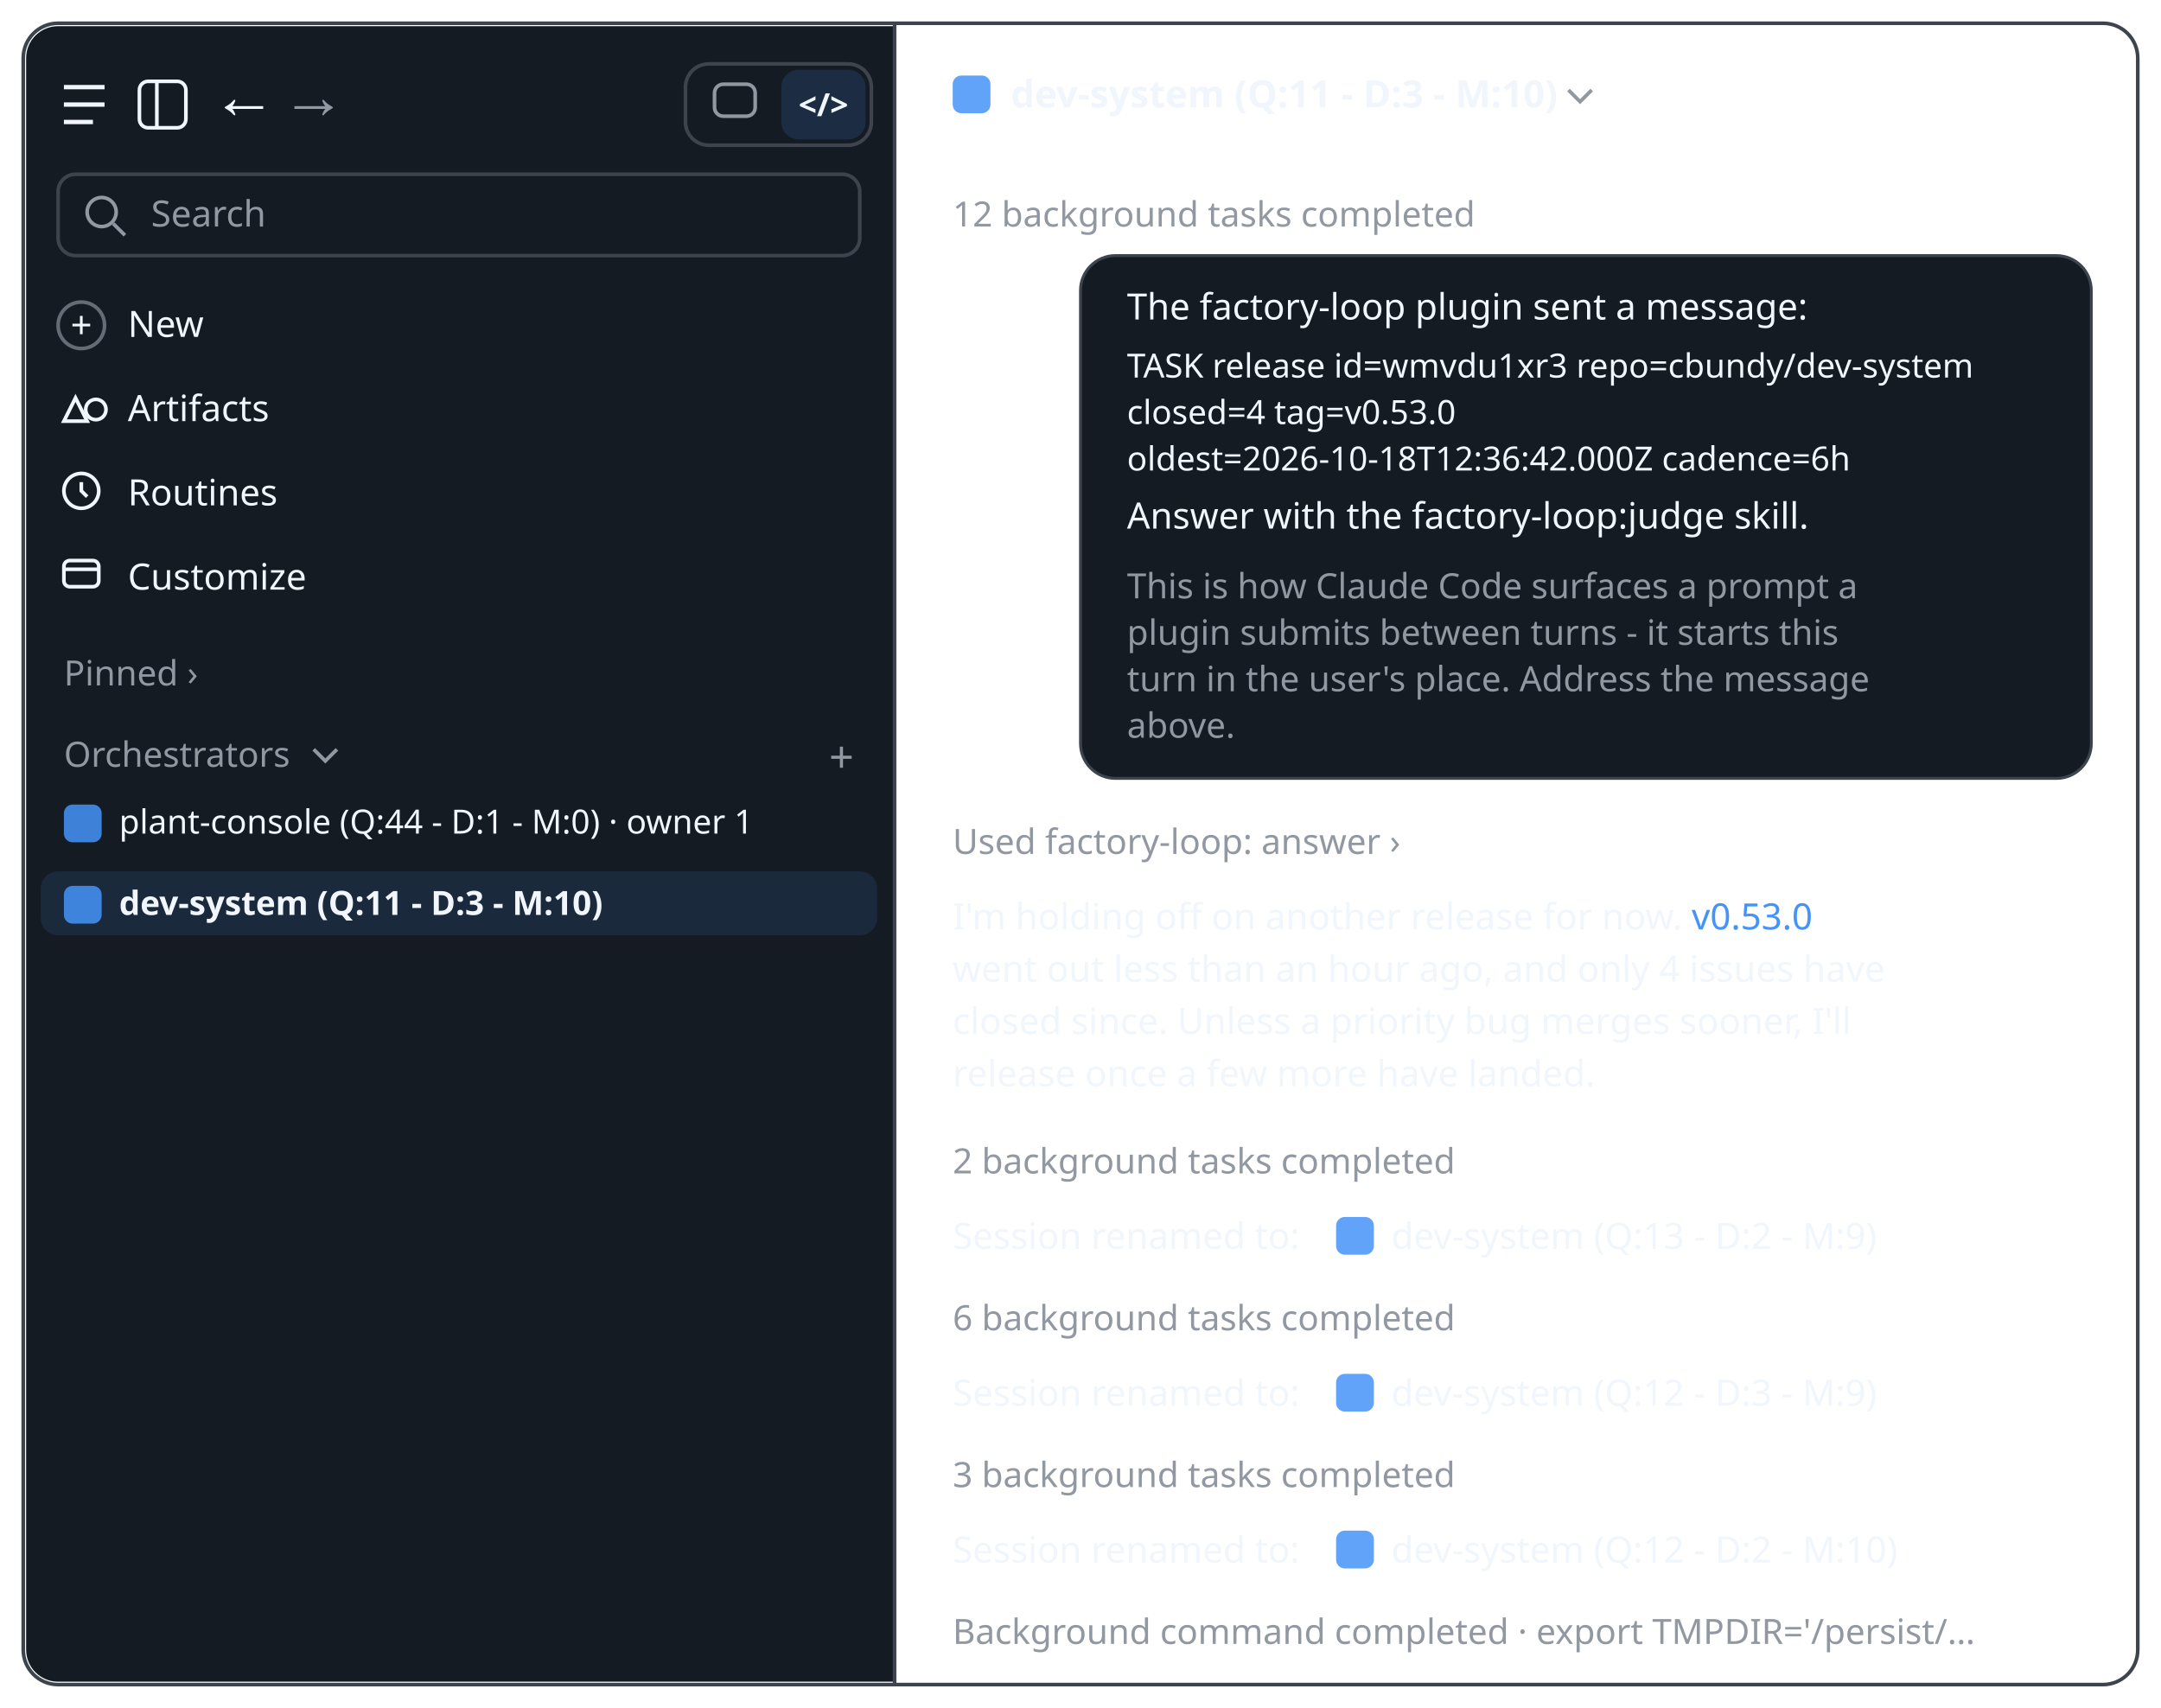
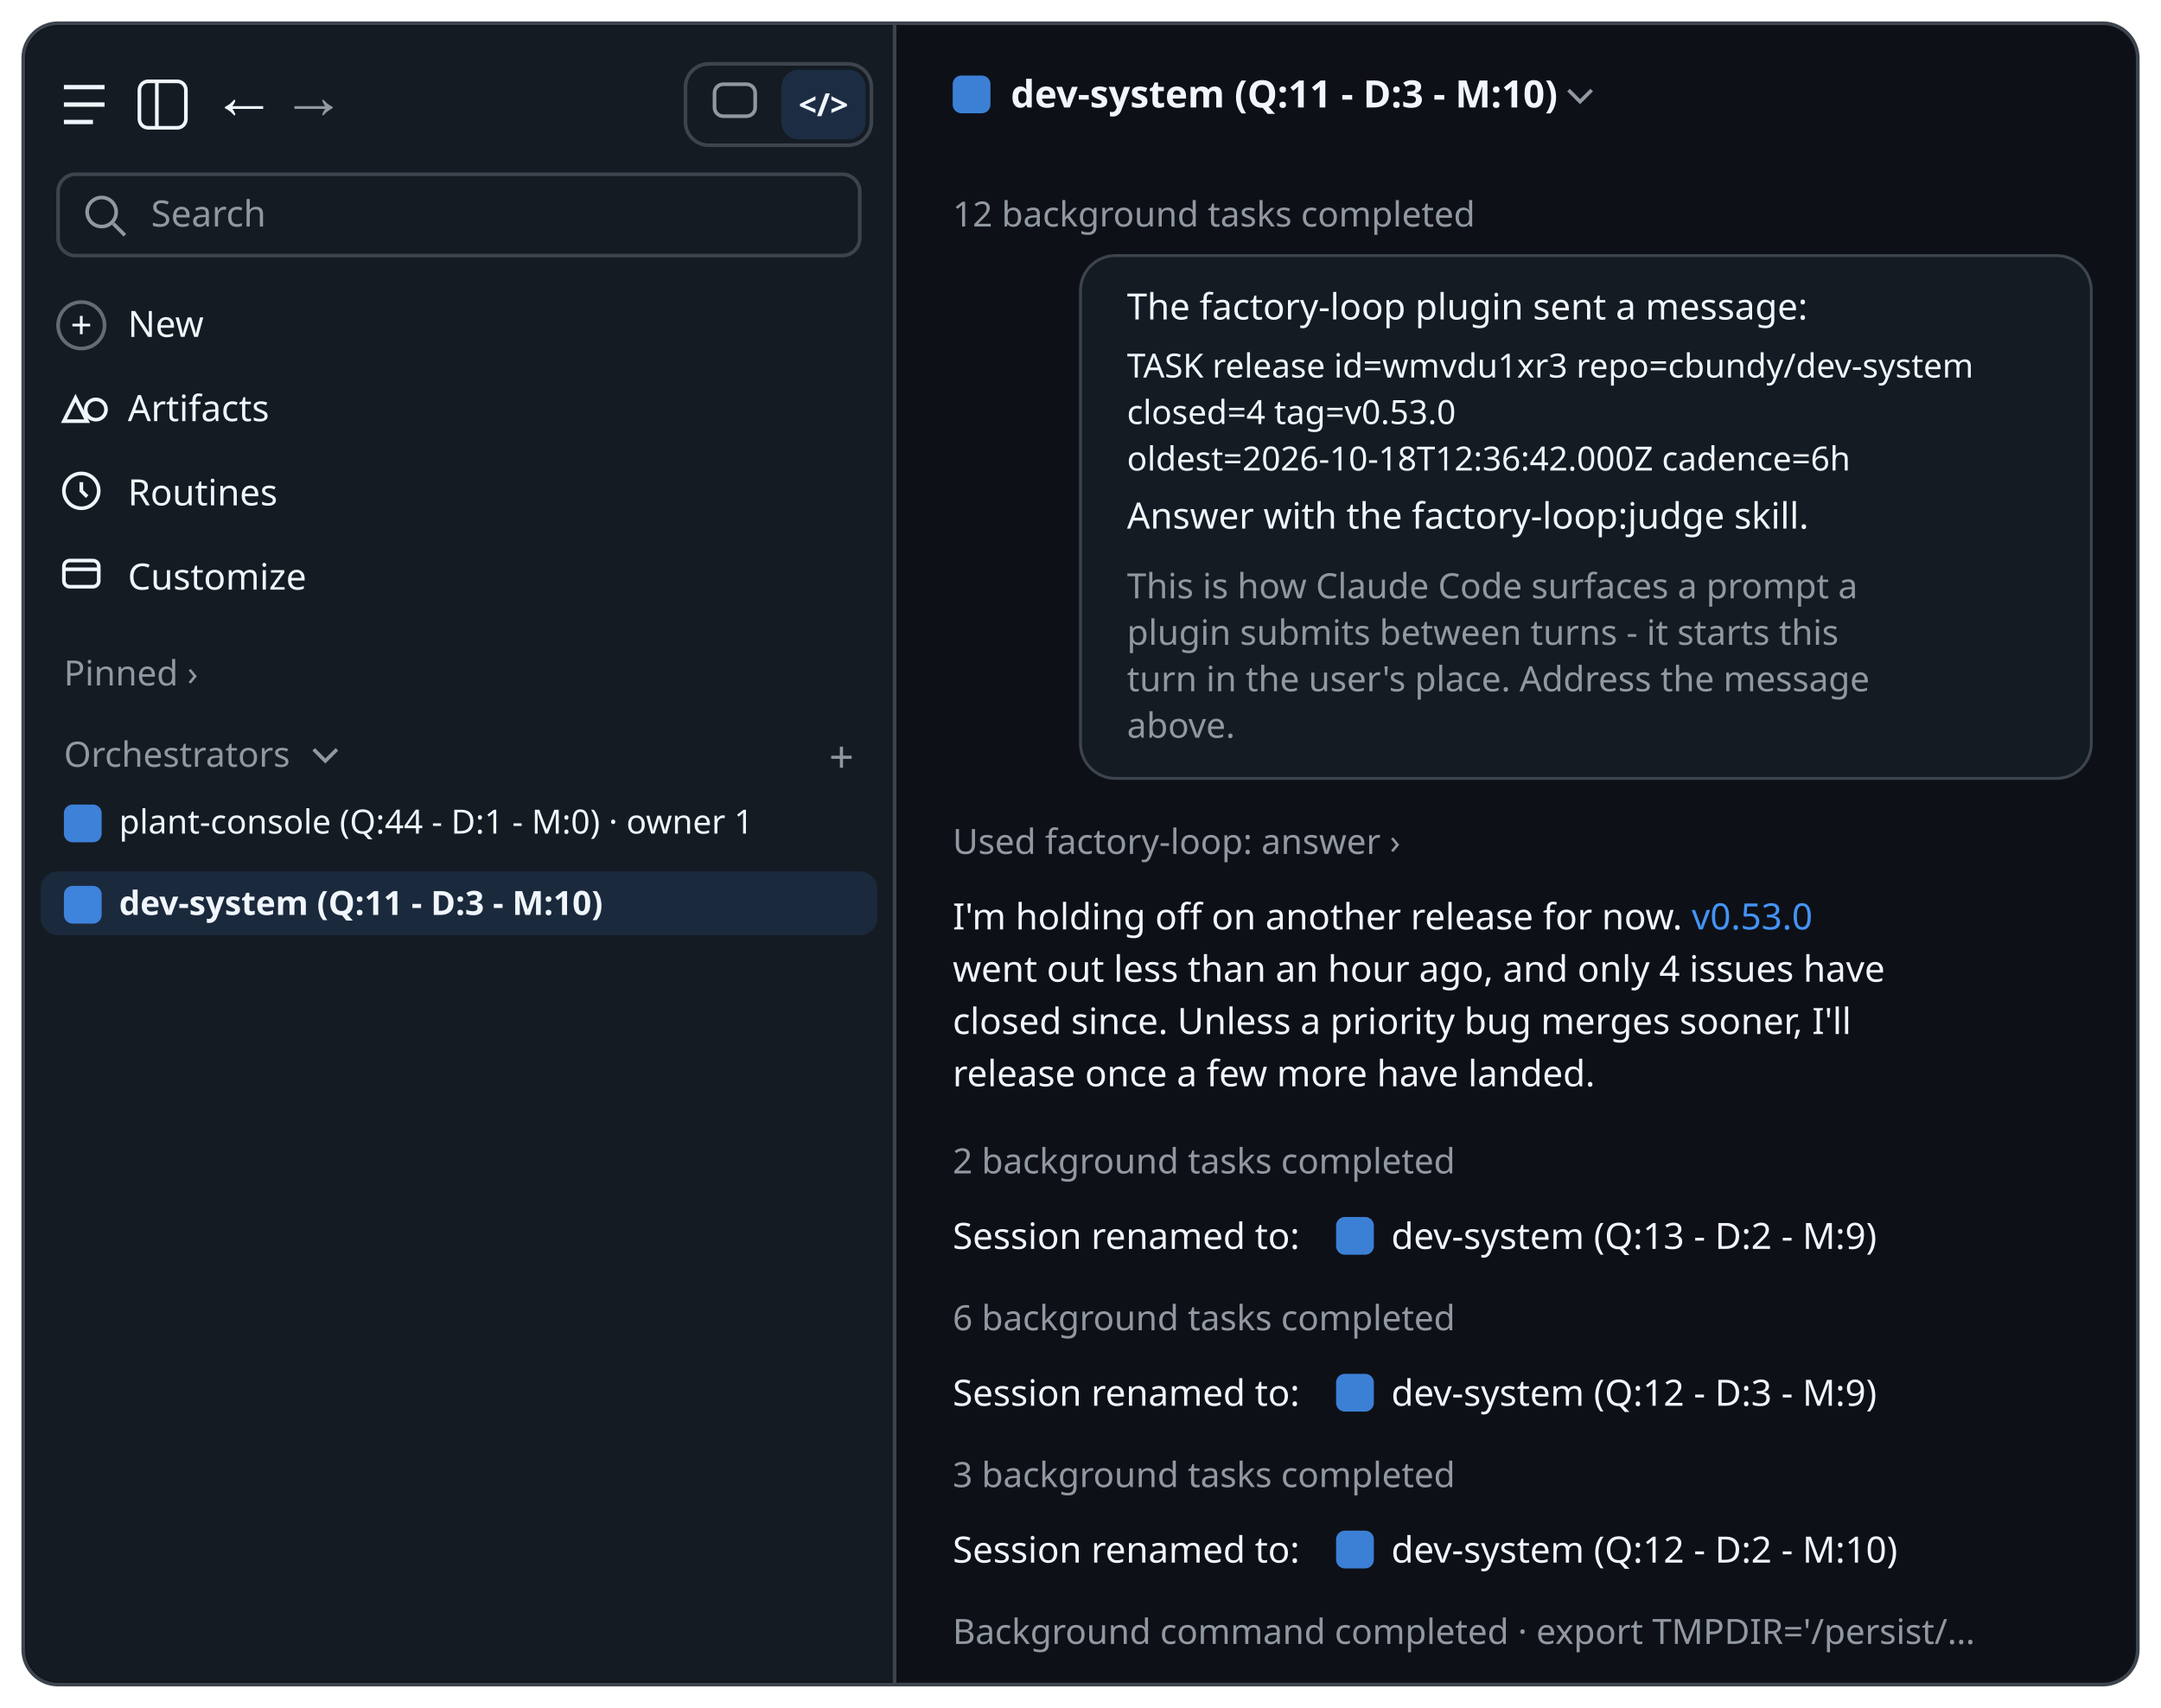
<svg xmlns="http://www.w3.org/2000/svg" viewBox="8 36 744 588" width="744" height="588" role="img" font-family="-apple-system, BlinkMacSystemFont, 'Segoe UI', 'Noto Sans', Helvetica, Arial, sans-serif" font-size="12.5">
+   <rect x="16" y="44" width="728" height="572" rx="12" fill="#0d1117" />
  <path d="M28 45H316V615H28A11 11 0 0 1 17 604V56A11 11 0 0 1 28 45Z" fill="#151b23" />
  <rect x="16" y="44" width="728" height="572" rx="12" fill="none" stroke="#3d444d" stroke-width="1.25" />
  <line x1="316" y1="44" x2="316" y2="616" stroke="#3d444d" stroke-width="1.25" />
  <path d="M30 66H44M30 72H44M30 78H40" fill="none" stroke="#f0f6fc" stroke-width="1.5" />
  <rect x="56" y="64" width="16" height="16" rx="3" fill="none" stroke="#f0f6fc" stroke-width="1.25" />
  <line x1="62" y1="64" x2="62" y2="80" stroke="#f0f6fc" stroke-width="1.25" />
  <text x="84" y="78" font-size="16" fill="#f0f6fc">←</text>
  <text x="108" y="78" font-size="16" fill="#9198a1">→</text>
  <rect x="244" y="58" width="64" height="28" rx="8" fill="none" stroke="#3d444d" stroke-width="1.25" />
  <rect x="277" y="60" width="29" height="24" rx="6" fill="#4493f8" fill-opacity="0.15" />
  <rect x="254" y="65" width="14" height="11" rx="3" fill="none" stroke="#9198a1" stroke-width="1.25" />
  <text x="291.5" y="76" font-size="11" font-weight="600" text-anchor="middle" fill="#f0f6fc">&lt;/&gt;</text>
  <rect x="28" y="96" width="276" height="28" rx="6" fill="none" stroke="#3d444d" stroke-width="1.25" />
  <circle cx="43" cy="109" r="5" fill="none" stroke="#9198a1" stroke-width="1.25" />
  <line x1="47" y1="113" x2="51" y2="117" stroke="#9198a1" stroke-width="1.25" />
  <text x="60" y="114" fill="#9198a1">Search</text>
  <circle cx="36" cy="148" r="8" fill="none" stroke="#656c76" stroke-width="1.25" />
  <text x="36" y="152.5" font-size="13" text-anchor="middle" fill="#f0f6fc">+</text>
  <text x="52" y="152" fill="#f0f6fc">New</text>
  <path d="M30 181l4 -8l4 8z" fill="none" stroke="#f0f6fc" stroke-width="1.25" />
  <circle cx="41" cy="177" r="3.5" fill="none" stroke="#f0f6fc" stroke-width="1.25" />
  <text x="52" y="181" fill="#f0f6fc">Artifacts</text>
  <circle cx="36" cy="205" r="6" fill="none" stroke="#f0f6fc" stroke-width="1.25" />
  <path d="M36 202v3l2 2" fill="none" stroke="#f0f6fc" stroke-width="1.25" />
  <text x="52" y="210" fill="#f0f6fc">Routines</text>
  <rect x="30" y="229" width="12" height="9" rx="2" fill="none" stroke="#f0f6fc" stroke-width="1.25" />
  <line x1="30" y1="232" x2="42" y2="232" stroke="#f0f6fc" stroke-width="1.25" />
  <text x="52" y="239" fill="#f0f6fc">Customize</text>
  <text x="30" y="272" font-size="12" fill="#9198a1">Pinned ›</text>
  <text x="30" y="300" font-size="12" fill="#9198a1">Orchestrators</text>
  <path d="M116 294l4 4l4 -4" fill="none" stroke="#9198a1" stroke-width="1.25" />
  <text x="302" y="302" font-size="15" text-anchor="end" fill="#9198a1">+</text>
  <rect x="22" y="336" width="288" height="22" rx="6" fill="#4493f8" fill-opacity="0.12" />
  <rect x="30" y="313" width="13" height="13" rx="3" fill="#4493f8" fill-opacity="0.85" />
  <text x="49" y="323" font-size="11.5" fill="#f0f6fc">plant-console (Q:44 - D:1 - M:0) · owner 1</text>
  <rect x="30" y="341" width="13" height="13" rx="3" fill="#4493f8" fill-opacity="0.85" />
  <text x="49" y="351" font-size="11.5" font-weight="600" fill="#f0f6fc">dev-system (Q:11 - D:3 - M:10)</text>
  <rect x="336" y="62" width="13" height="13" rx="3" fill="#4493f8" fill-opacity="0.85" />
  <text x="356" y="73" font-size="13" font-weight="600" fill="#f0f6fc">dev-system (Q:11 - D:3 - M:10)</text>
  <path d="M548 67l4 4l4 -4" fill="none" stroke="#9198a1" stroke-width="1.25" />
  <text x="336" y="114" font-size="12" fill="#9198a1">12 background tasks completed</text>
  <rect x="380" y="124" width="348" height="180" rx="12" fill="#151b23" stroke="#3d444d" stroke-width="1" />
  <text x="396" y="146" fill="#f0f6fc">The factory-loop plugin sent a message:</text>
  <text x="396" y="166" font-size="11.5" fill="#f0f6fc">TASK release id=wmvdu1xr3 repo=cbundy/dev-system</text>
  <text x="396" y="182" font-size="11.5" fill="#f0f6fc">closed=4 tag=v0.53.0</text>
  <text x="396" y="198" font-size="11.5" fill="#f0f6fc">oldest=2026-10-18T12:36:42.000Z cadence=6h</text>
  <text x="396" y="218" fill="#f0f6fc">Answer with the factory-loop:judge skill.</text>
  <text x="396" y="242" font-size="12" fill="#9198a1">This is how Claude Code surfaces a prompt a</text>
  <text x="396" y="258" font-size="12" fill="#9198a1">plugin submits between turns - it starts this</text>
  <text x="396" y="274" font-size="12" fill="#9198a1">turn in the user's place. Address the message</text>
  <text x="396" y="290" font-size="12" fill="#9198a1">above.</text>
  <text x="336" y="330" font-size="12" fill="#9198a1">Used factory-loop: answer ›</text>
  <text x="336" y="356" fill="#f0f6fc">I'm holding off on another release for now. <tspan fill="#4493f8">v0.53.0</tspan>
  </text>
  <text x="336" y="374" fill="#f0f6fc">went out less than an hour ago, and only 4 issues have</text>
  <text x="336" y="392" fill="#f0f6fc">closed since. Unless a priority bug merges sooner, I'll</text>
  <text x="336" y="410" fill="#f0f6fc">release once a few more have landed.</text>
  <text x="336" y="440" font-size="12" fill="#9198a1">2 background tasks completed</text>
  <text x="336" y="466" fill="#f0f6fc">Session renamed to:</text>
  <rect x="468" y="455" width="13" height="13" rx="3" fill="#4493f8" fill-opacity="0.85" />
  <text x="487" y="466" fill="#f0f6fc">dev-system (Q:13 - D:2 - M:9)</text>
  <text x="336" y="494" font-size="12" fill="#9198a1">6 background tasks completed</text>
  <text x="336" y="520" fill="#f0f6fc">Session renamed to:</text>
  <rect x="468" y="509" width="13" height="13" rx="3" fill="#4493f8" fill-opacity="0.85" />
  <text x="487" y="520" fill="#f0f6fc">dev-system (Q:12 - D:3 - M:9)</text>
  <text x="336" y="548" font-size="12" fill="#9198a1">3 background tasks completed</text>
  <text x="336" y="574" fill="#f0f6fc">Session renamed to:</text>
  <rect x="468" y="563" width="13" height="13" rx="3" fill="#4493f8" fill-opacity="0.85" />
  <text x="487" y="574" fill="#f0f6fc">dev-system (Q:12 - D:2 - M:10)</text>
  <text x="336" y="602" font-size="12" fill="#9198a1">Background command completed · export TMPDIR='/persist/…</text>
</svg>
